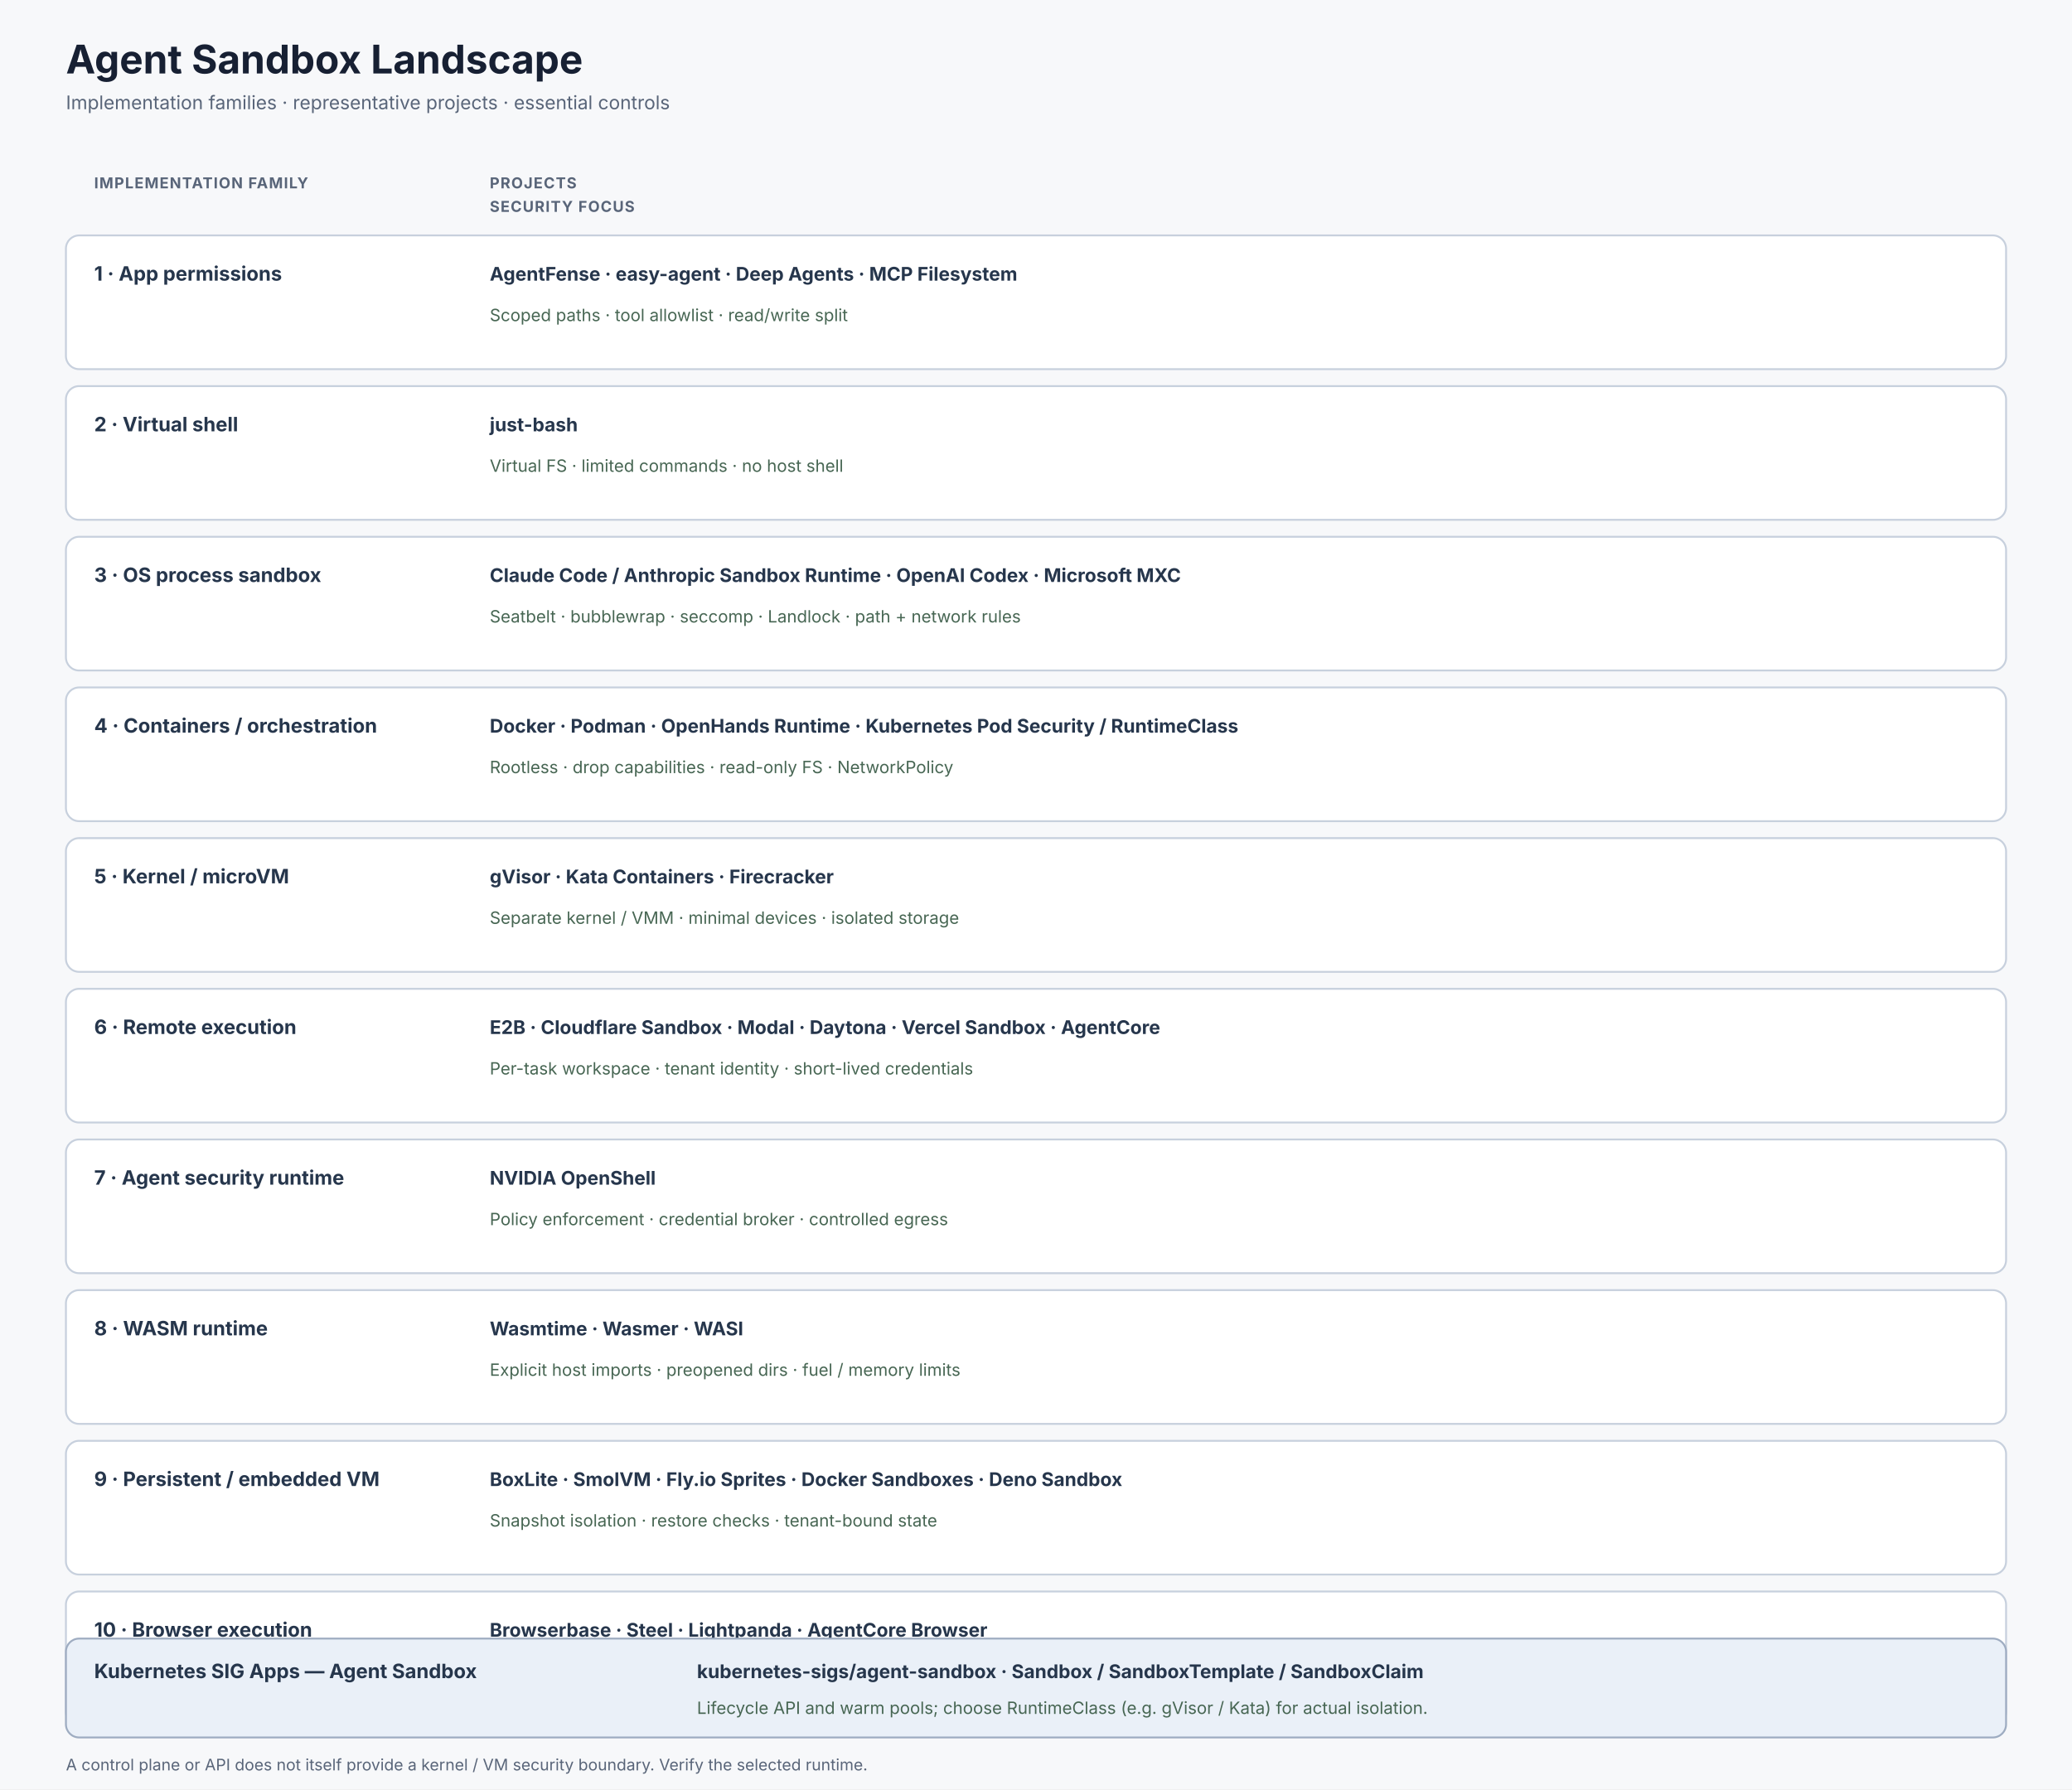
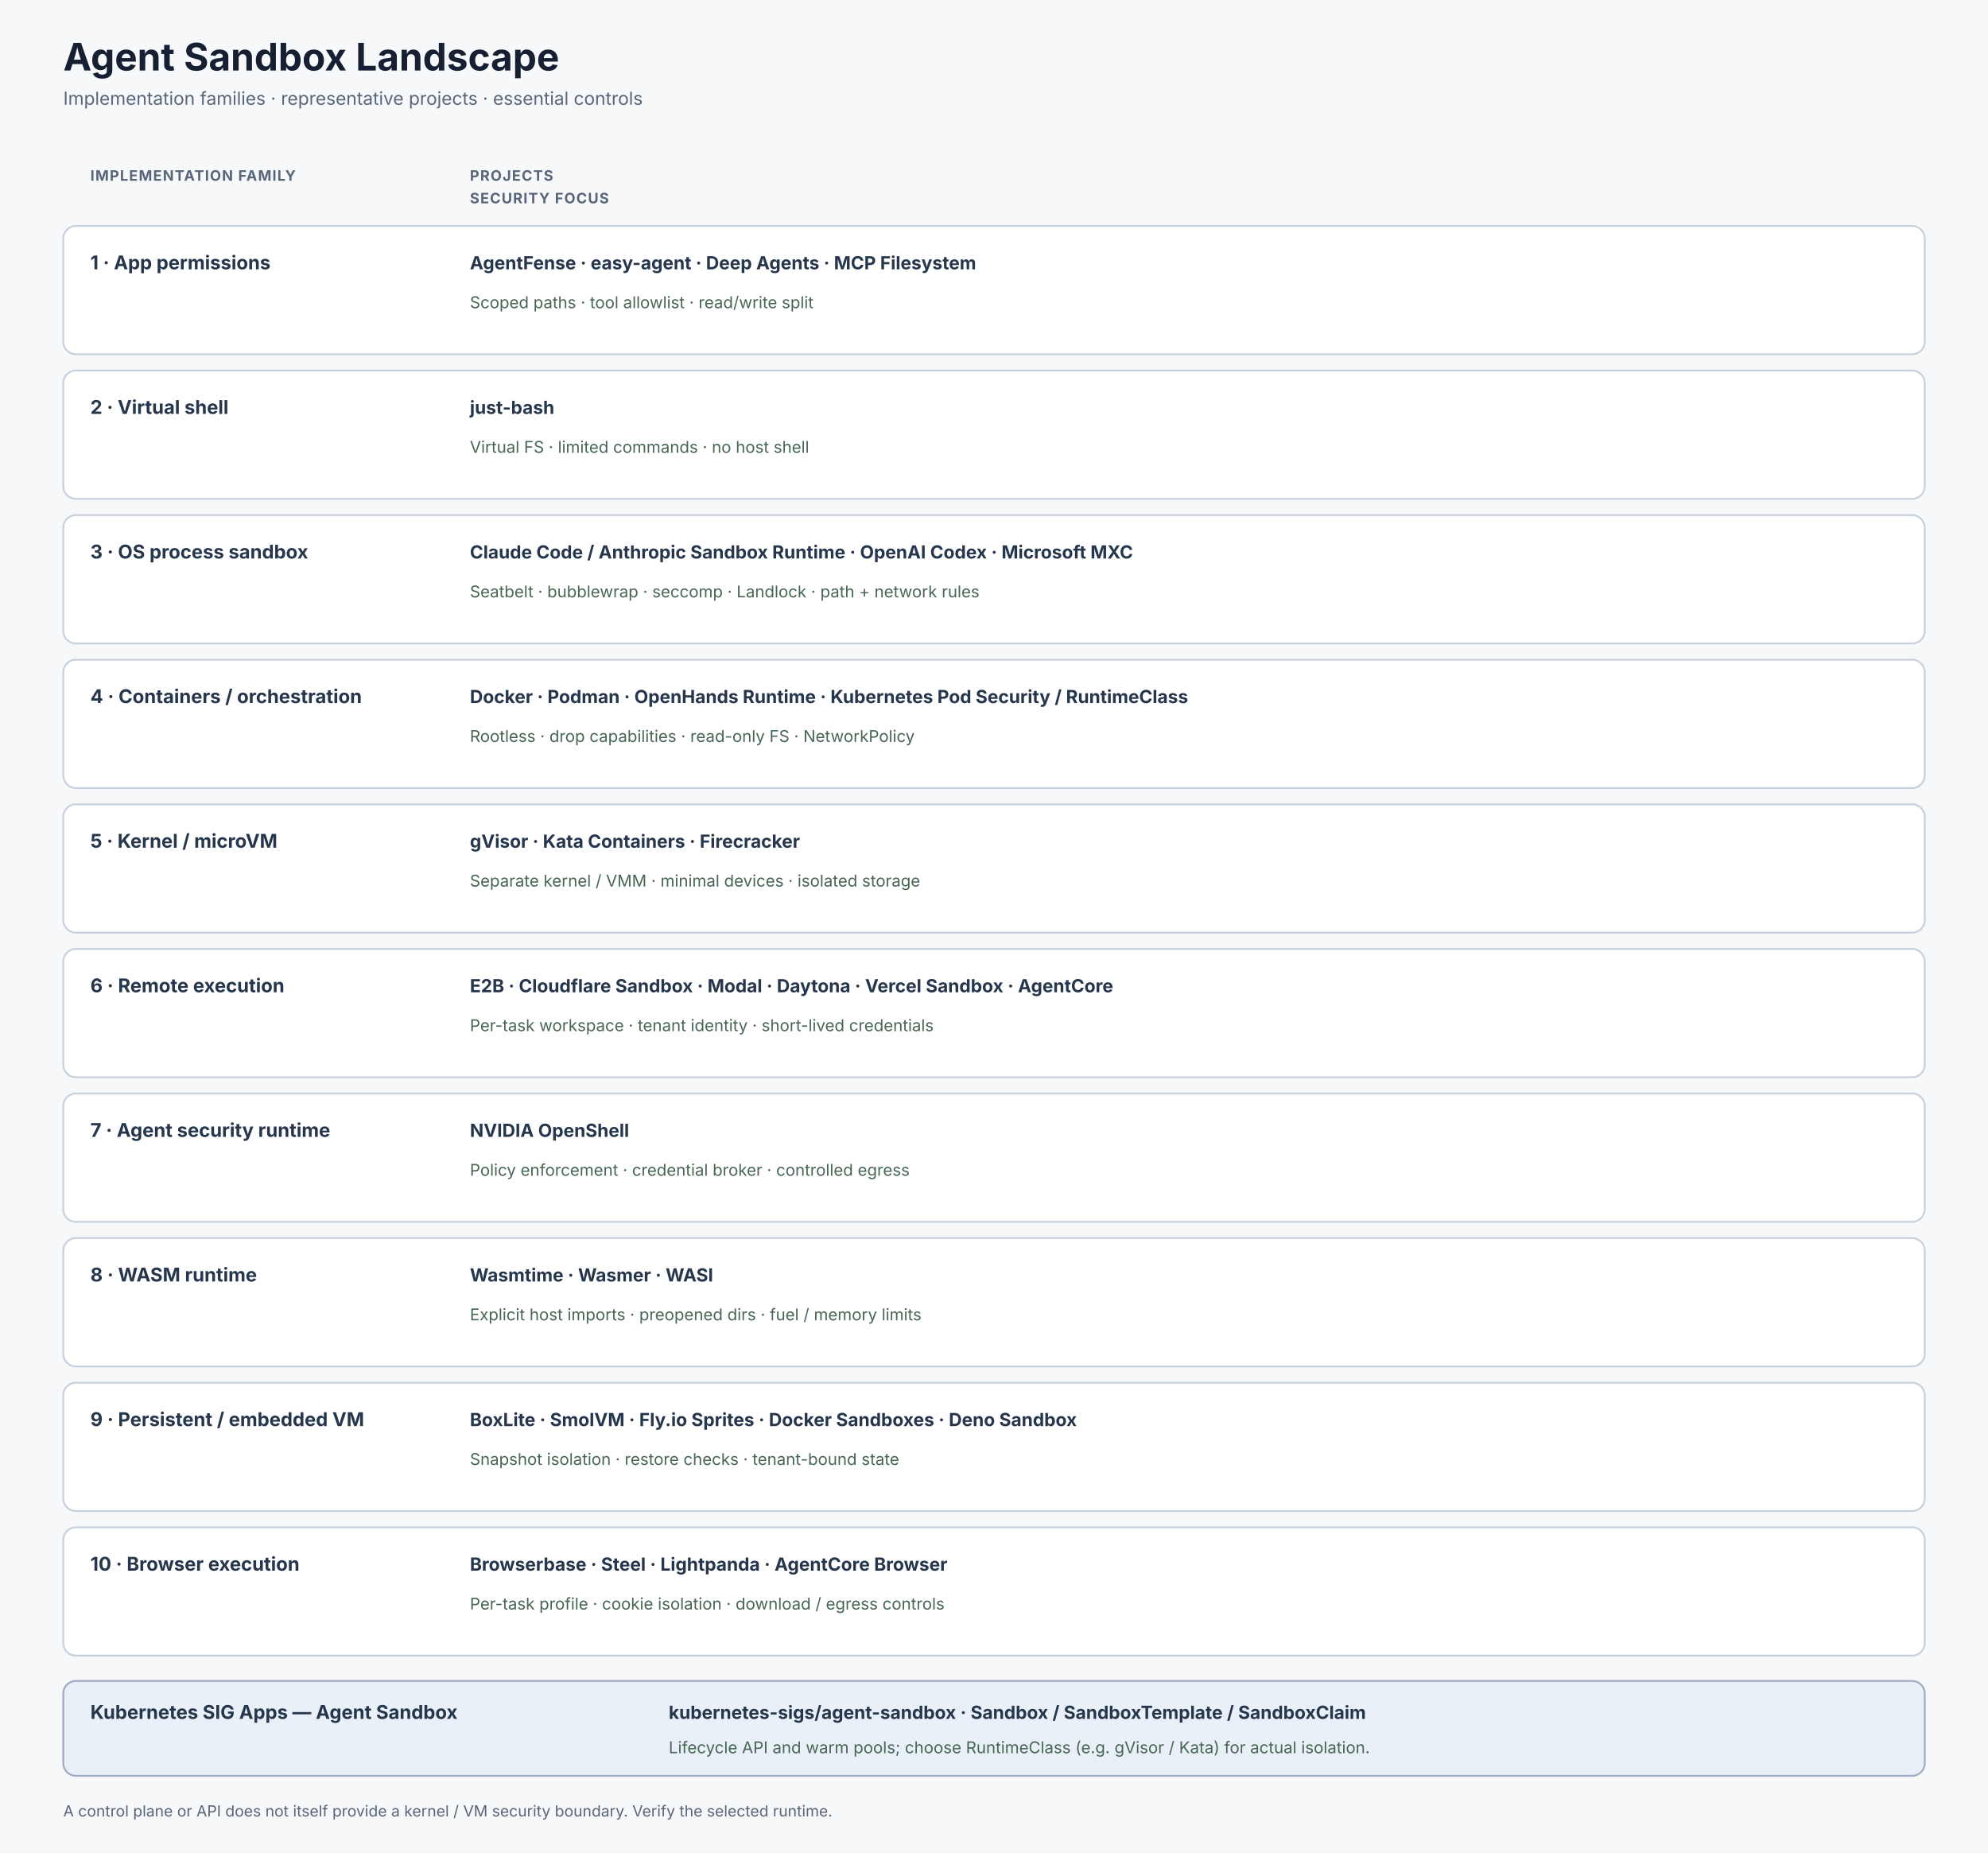
- <svg xmlns="http://www.w3.org/2000/svg" width="2200" height="1900" viewBox="0 0 2200 1900" role="img" aria-labelledby="title desc">
+ <svg xmlns="http://www.w3.org/2000/svg" width="2200" height="2050" viewBox="0 0 2200 2050" role="img" aria-labelledby="title desc">
  <defs>
    <style>
.bg{fill:#f7f8fa}.title{font:700 42px Inter,Arial,sans-serif;fill:#172033}.sub{font:20px Inter,Arial,sans-serif;fill:#596579}
.head{font:700 16px Inter,Arial,sans-serif;fill:#596579;letter-spacing:1px}
.row{fill:#fff;stroke:#c7d0dd;stroke-width:2}.family{font:700 21px Inter,Arial,sans-serif;fill:#26364c}
.projects{font:700 20px Inter,Arial,sans-serif;fill:#26364c}.guard{font:18px Inter,Arial,sans-serif;fill:#476653}
.note{font:17px Inter,Arial,sans-serif;fill:#596579}
</style>
  </defs>
-   <rect class="bg" width="2200" height="1900" />
+   <rect class="bg" width="2200" height="2050" />
  <text class="title" x="70" y="78">Agent Sandbox Landscape</text>
  <text class="sub" x="70" y="116">Implementation families · representative projects · essential controls</text>
  <text class="head" x="100" y="200">IMPLEMENTATION FAMILY</text>
  <text class="head" x="520" y="200">PROJECTS</text>
  <text class="head" x="520" y="225">SECURITY FOCUS</text>
  <rect class="row" x="70" y="250" width="2060" height="142" rx="14" />
  <text class="family" x="100" y="298">1 · App permissions</text>
  <text class="projects" x="520" y="298">AgentFense · easy-agent · Deep Agents · MCP Filesystem</text>
  <text class="guard" x="520" y="341">Scoped paths · tool allowlist · read/write split</text>
  <rect class="row" x="70" y="410" width="2060" height="142" rx="14" />
  <text class="family" x="100" y="458">2 · Virtual shell</text>
  <text class="projects" x="520" y="458">just-bash</text>
  <text class="guard" x="520" y="501">Virtual FS · limited commands · no host shell</text>
  <rect class="row" x="70" y="570" width="2060" height="142" rx="14" />
  <text class="family" x="100" y="618">3 · OS process sandbox</text>
  <text class="projects" x="520" y="618">Claude Code / Anthropic Sandbox Runtime · OpenAI Codex · Microsoft MXC</text>
  <text class="guard" x="520" y="661">Seatbelt · bubblewrap · seccomp · Landlock · path + network rules</text>
  <rect class="row" x="70" y="730" width="2060" height="142" rx="14" />
  <text class="family" x="100" y="778">4 · Containers / orchestration</text>
  <text class="projects" x="520" y="778">Docker · Podman · OpenHands Runtime · Kubernetes Pod Security / RuntimeClass</text>
  <text class="guard" x="520" y="821">Rootless · drop capabilities · read-only FS · NetworkPolicy</text>
  <rect class="row" x="70" y="890" width="2060" height="142" rx="14" />
  <text class="family" x="100" y="938">5 · Kernel / microVM</text>
  <text class="projects" x="520" y="938">gVisor · Kata Containers · Firecracker</text>
  <text class="guard" x="520" y="981">Separate kernel / VMM · minimal devices · isolated storage</text>
  <rect class="row" x="70" y="1050" width="2060" height="142" rx="14" />
  <text class="family" x="100" y="1098">6 · Remote execution</text>
  <text class="projects" x="520" y="1098">E2B · Cloudflare Sandbox · Modal · Daytona · Vercel Sandbox · AgentCore</text>
  <text class="guard" x="520" y="1141">Per-task workspace · tenant identity · short-lived credentials</text>
  <rect class="row" x="70" y="1210" width="2060" height="142" rx="14" />
  <text class="family" x="100" y="1258">7 · Agent security runtime</text>
  <text class="projects" x="520" y="1258">NVIDIA OpenShell</text>
  <text class="guard" x="520" y="1301">Policy enforcement · credential broker · controlled egress</text>
  <rect class="row" x="70" y="1370" width="2060" height="142" rx="14" />
  <text class="family" x="100" y="1418">8 · WASM runtime</text>
  <text class="projects" x="520" y="1418">Wasmtime · Wasmer · WASI</text>
  <text class="guard" x="520" y="1461">Explicit host imports · preopened dirs · fuel / memory limits</text>
  <rect class="row" x="70" y="1530" width="2060" height="142" rx="14" />
  <text class="family" x="100" y="1578">9 · Persistent / embedded VM</text>
  <text class="projects" x="520" y="1578">BoxLite · SmolVM · Fly.io Sprites · Docker Sandboxes · Deno Sandbox</text>
  <text class="guard" x="520" y="1621">Snapshot isolation · restore checks · tenant-bound state</text>
  <rect class="row" x="70" y="1690" width="2060" height="142" rx="14" />
  <text class="family" x="100" y="1738">10 · Browser execution</text>
  <text class="projects" x="520" y="1738">Browserbase · Steel · Lightpanda · AgentCore Browser</text>
  <text class="guard" x="520" y="1781">Per-task profile · cookie isolation · download / egress controls</text>
-   <rect x="70" y="1740" width="2060" height="105" rx="14" fill="#eaf0f8" stroke="#9eacc1" stroke-width="2" />
-   <text class="family" x="100" y="1782">Kubernetes SIG Apps — Agent Sandbox</text>
-   <text class="projects" x="740" y="1782">kubernetes-sigs/agent-sandbox · Sandbox / SandboxTemplate / SandboxClaim</text>
-   <text class="guard" x="740" y="1820">Lifecycle API and warm pools; choose RuntimeClass (e.g. gVisor / Kata) for actual isolation.</text>
-   <text class="note" x="70" y="1880">A control plane or API does not itself provide a kernel / VM security boundary. Verify the selected runtime.</text>
+   <rect x="70" y="1860" width="2060" height="105" rx="14" fill="#eaf0f8" stroke="#9eacc1" stroke-width="2" />
+   <text class="family" x="100" y="1902">Kubernetes SIG Apps — Agent Sandbox</text>
+   <text class="projects" x="740" y="1902">kubernetes-sigs/agent-sandbox · Sandbox / SandboxTemplate / SandboxClaim</text>
+   <text class="guard" x="740" y="1940">Lifecycle API and warm pools; choose RuntimeClass (e.g. gVisor / Kata) for actual isolation.</text>
+   <text class="note" x="70" y="2010">A control plane or API does not itself provide a kernel / VM security boundary. Verify the selected runtime.</text>
</svg>
